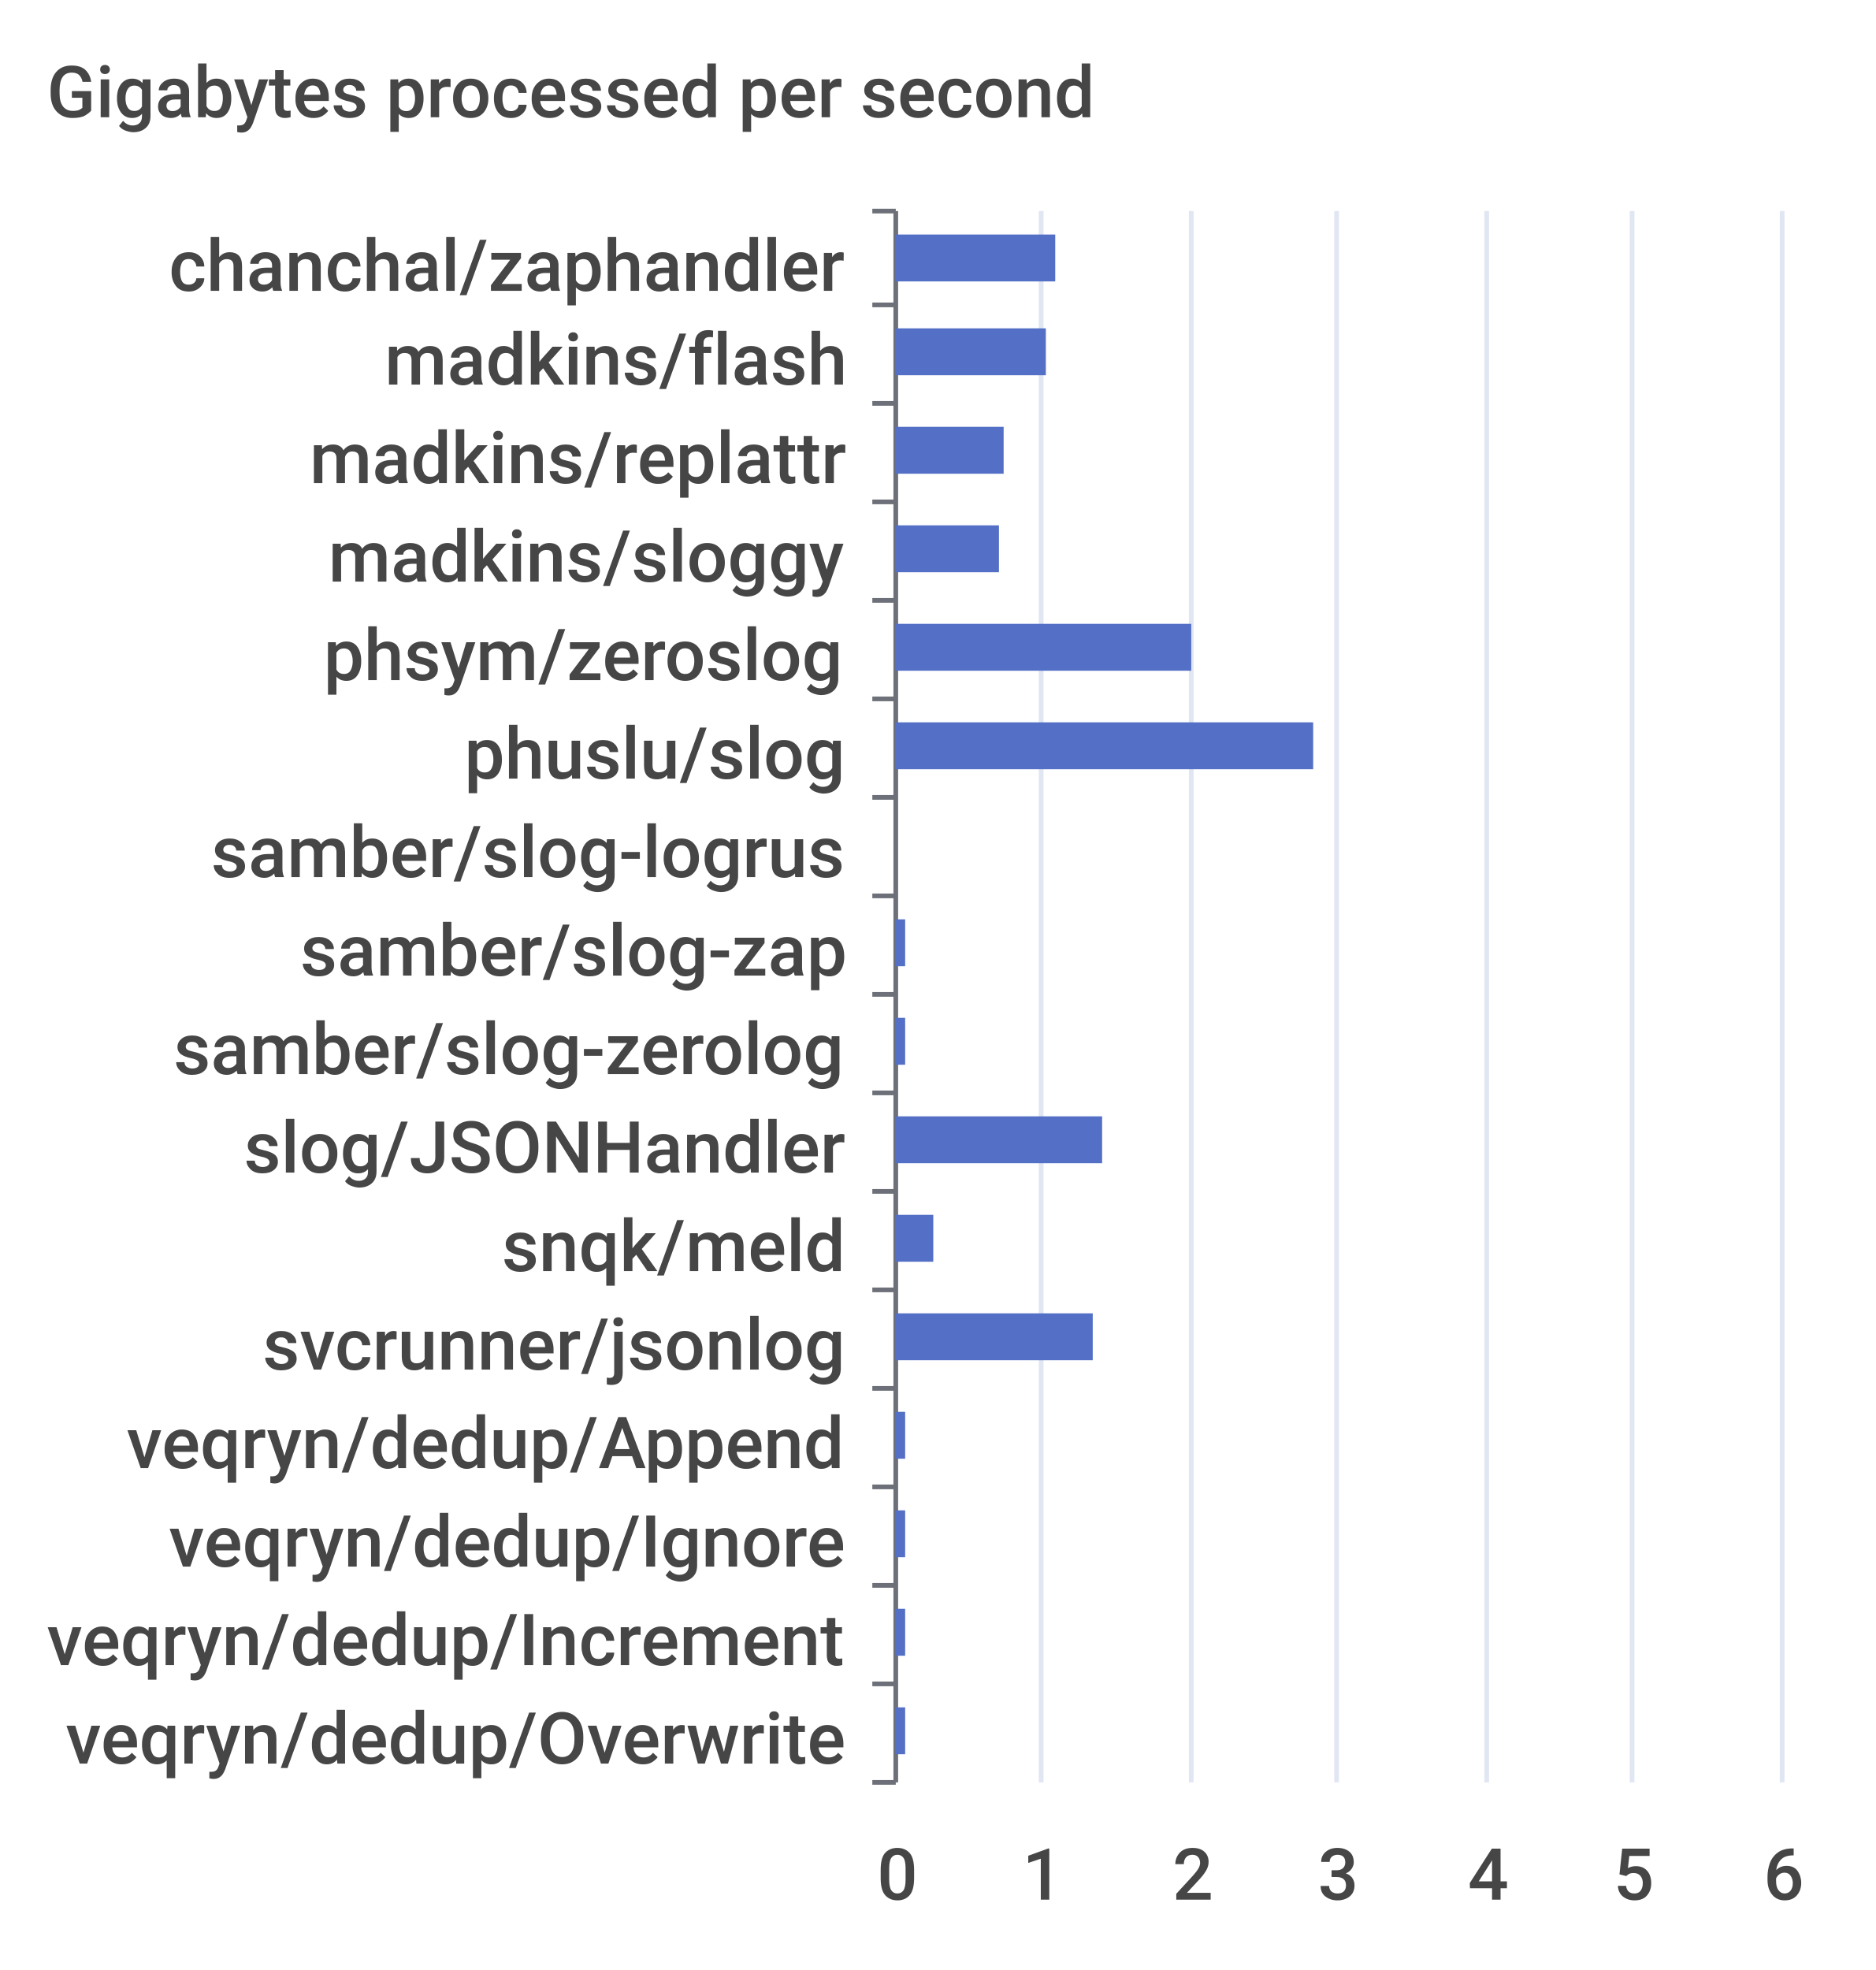
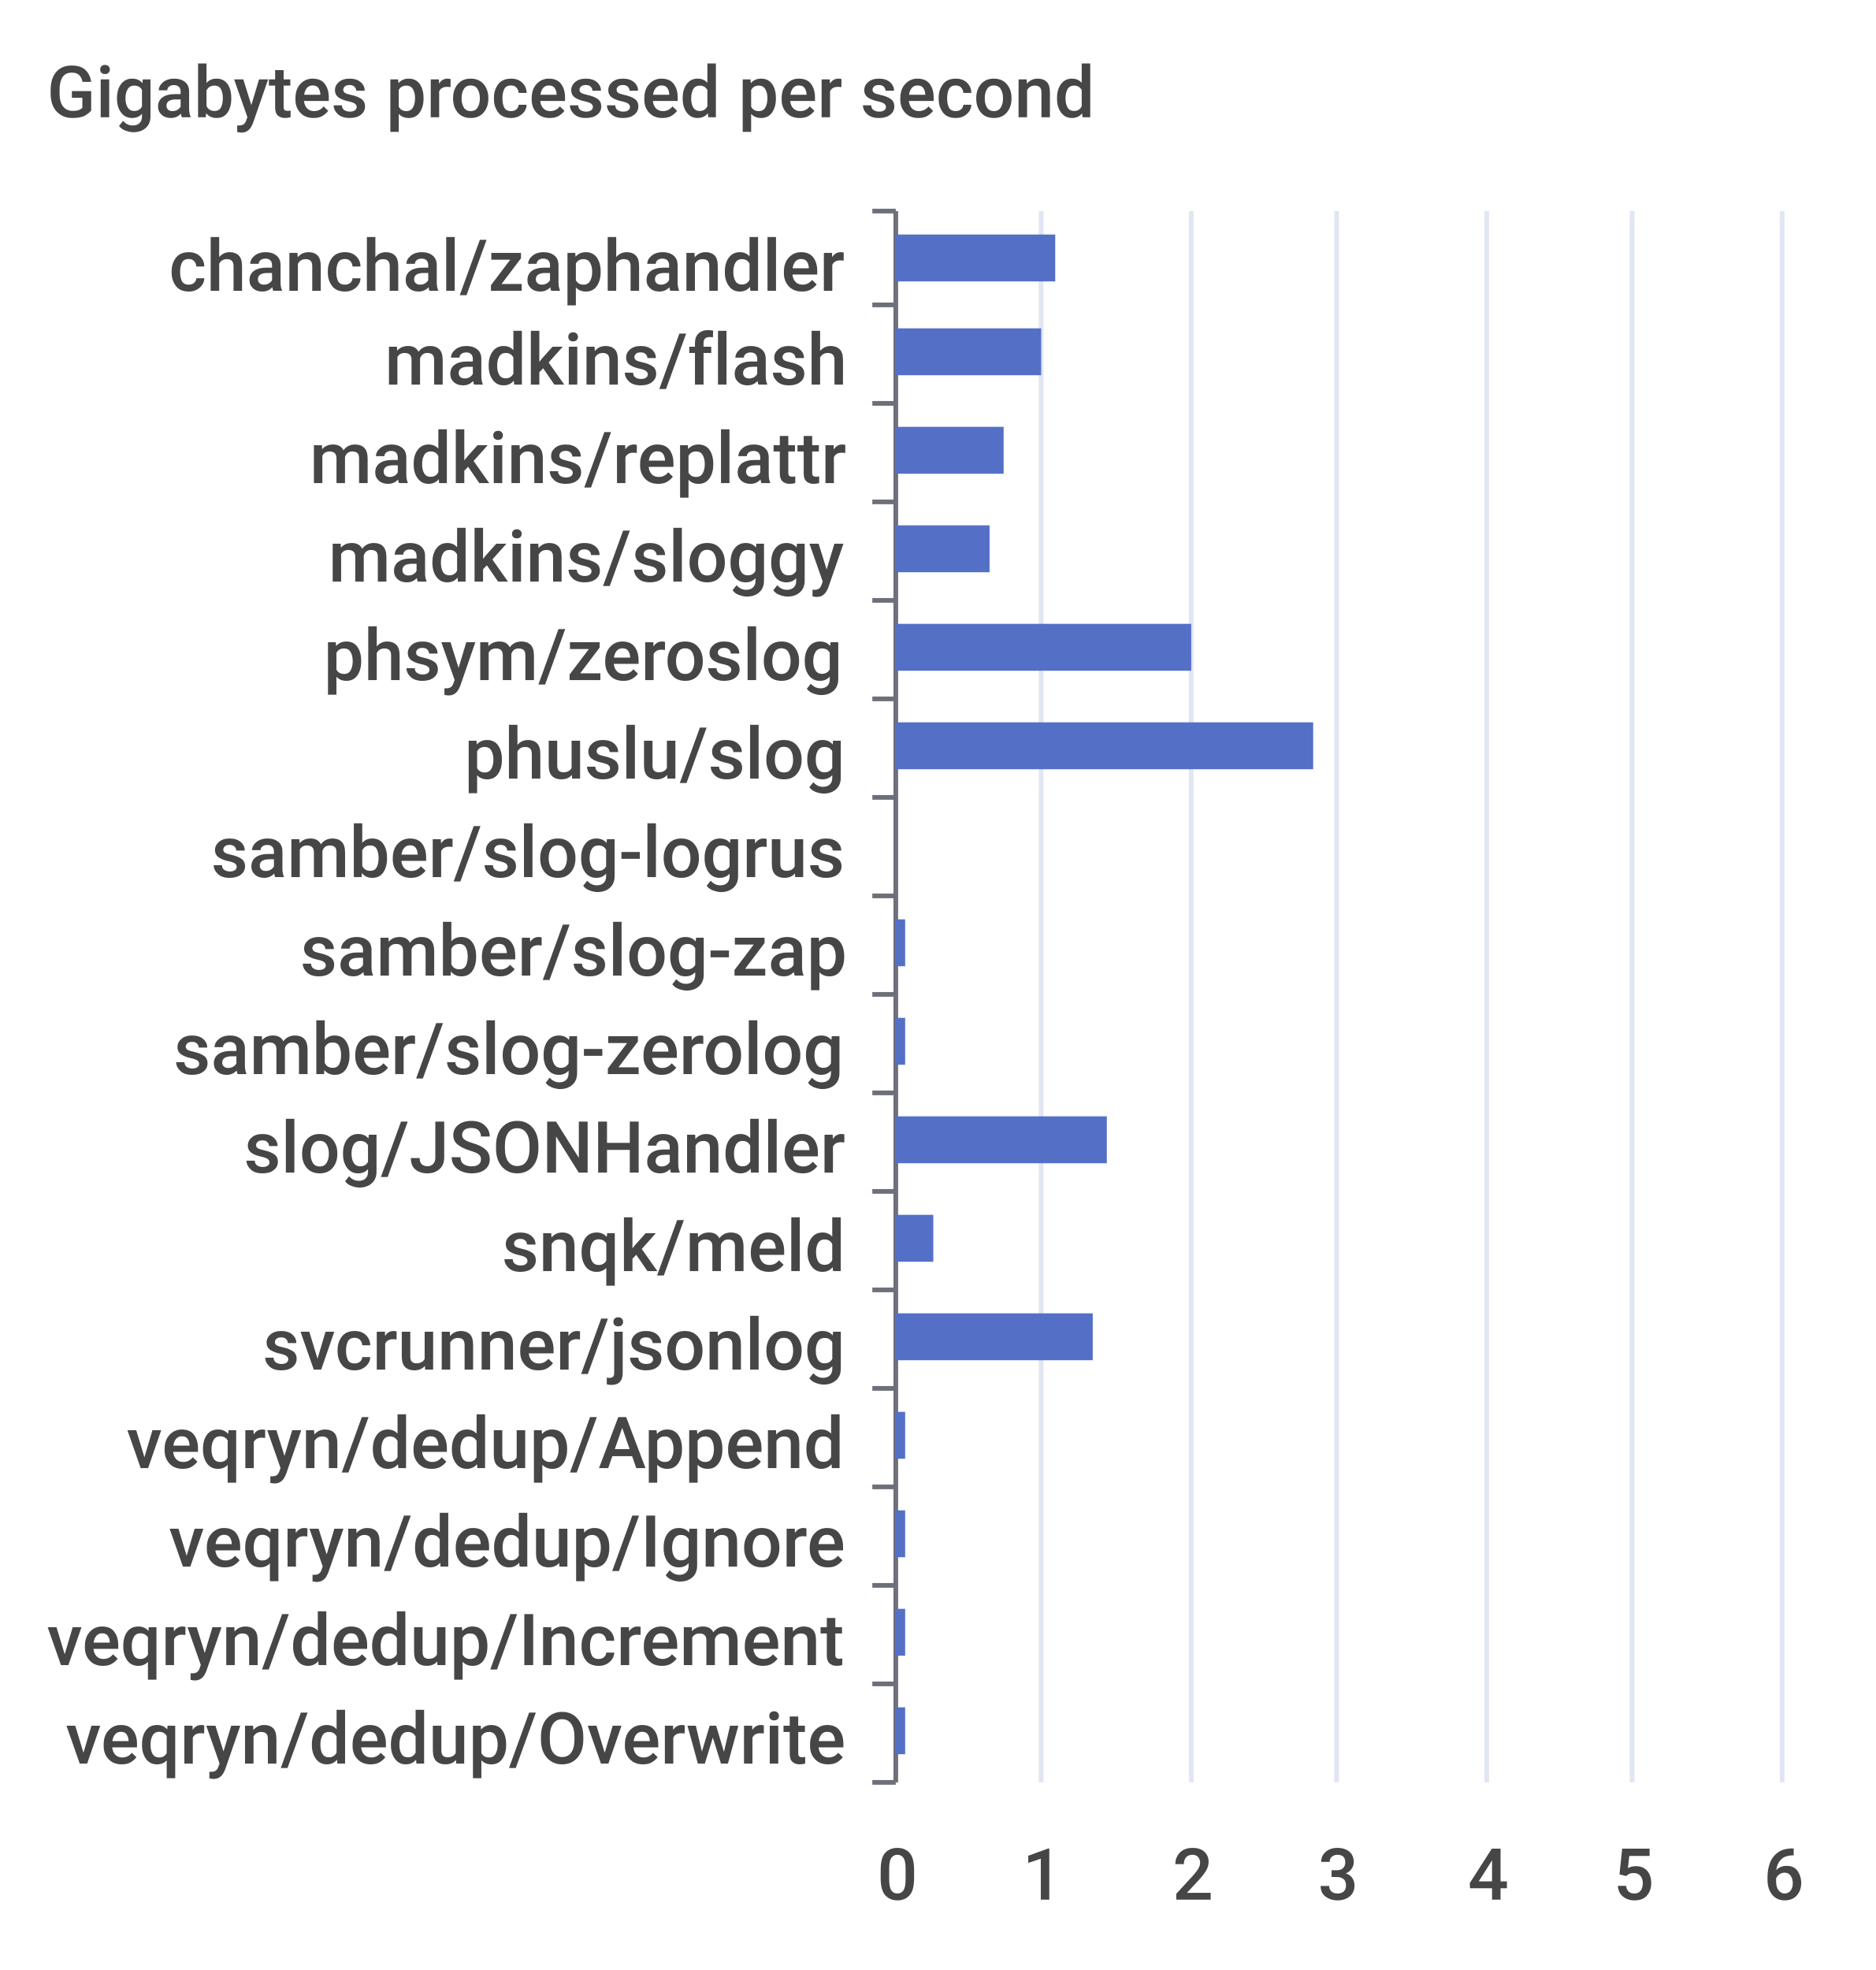
<svg xmlns="http://www.w3.org/2000/svg" width="400" height="420">\n<path d="M 0 0 L 400 0 L 400 420 L 0 420 L 0 0" style="stroke-width:0;stroke:none;fill:rgba(255,255,255,1.0)" />
  <text x="10" y="25" style="stroke-width:0;stroke:none;fill:rgba(70,70,70,1.0);font-size:15.3px;font-family:'Roboto Medium',sans-serif">Gigabytes processed per second</text>
  <path d="M 186 45 L 191 45" style="stroke-width:1;stroke:rgba(110,112,121,1.0);fill:none" />
  <path d="M 186 65 L 191 65" style="stroke-width:1;stroke:rgba(110,112,121,1.0);fill:none" />
  <path d="M 186 86 L 191 86" style="stroke-width:1;stroke:rgba(110,112,121,1.0);fill:none" />
  <path d="M 186 107 L 191 107" style="stroke-width:1;stroke:rgba(110,112,121,1.0);fill:none" />
  <path d="M 186 128 L 191 128" style="stroke-width:1;stroke:rgba(110,112,121,1.0);fill:none" />
  <path d="M 186 149 L 191 149" style="stroke-width:1;stroke:rgba(110,112,121,1.0);fill:none" />
  <path d="M 186 170 L 191 170" style="stroke-width:1;stroke:rgba(110,112,121,1.0);fill:none" />
  <path d="M 186 191 L 191 191" style="stroke-width:1;stroke:rgba(110,112,121,1.0);fill:none" />
  <path d="M 186 212 L 191 212" style="stroke-width:1;stroke:rgba(110,112,121,1.0);fill:none" />
  <path d="M 186 233 L 191 233" style="stroke-width:1;stroke:rgba(110,112,121,1.0);fill:none" />
  <path d="M 186 254 L 191 254" style="stroke-width:1;stroke:rgba(110,112,121,1.0);fill:none" />
  <path d="M 186 275 L 191 275" style="stroke-width:1;stroke:rgba(110,112,121,1.0);fill:none" />
  <path d="M 186 296 L 191 296" style="stroke-width:1;stroke:rgba(110,112,121,1.0);fill:none" />
  <path d="M 186 317 L 191 317" style="stroke-width:1;stroke:rgba(110,112,121,1.0);fill:none" />
  <path d="M 186 338 L 191 338" style="stroke-width:1;stroke:rgba(110,112,121,1.0);fill:none" />
  <path d="M 186 359 L 191 359" style="stroke-width:1;stroke:rgba(110,112,121,1.0);fill:none" />
  <path d="M 186 380 L 191 380" style="stroke-width:1;stroke:rgba(110,112,121,1.0);fill:none" />
  <path d="M 191 45 L 191 380" style="stroke-width:1;stroke:rgba(110,112,121,1.0);fill:none" />
  <text x="36" y="62" style="stroke-width:0;stroke:none;fill:rgba(70,70,70,1.0);font-size:15.3px;font-family:'Roboto Medium',sans-serif">chanchal/zaphandler</text>
  <text x="82" y="82" style="stroke-width:0;stroke:none;fill:rgba(70,70,70,1.0);font-size:15.3px;font-family:'Roboto Medium',sans-serif">madkins/flash</text>
  <text x="66" y="103" style="stroke-width:0;stroke:none;fill:rgba(70,70,70,1.0);font-size:15.3px;font-family:'Roboto Medium',sans-serif">madkins/replattr</text>
  <text x="70" y="124" style="stroke-width:0;stroke:none;fill:rgba(70,70,70,1.0);font-size:15.3px;font-family:'Roboto Medium',sans-serif">madkins/sloggy</text>
  <text x="69" y="145" style="stroke-width:0;stroke:none;fill:rgba(70,70,70,1.0);font-size:15.3px;font-family:'Roboto Medium',sans-serif">phsym/zeroslog</text>
  <text x="99" y="166" style="stroke-width:0;stroke:none;fill:rgba(70,70,70,1.0);font-size:15.3px;font-family:'Roboto Medium',sans-serif">phuslu/slog</text>
  <text x="45" y="187" style="stroke-width:0;stroke:none;fill:rgba(70,70,70,1.0);font-size:15.3px;font-family:'Roboto Medium',sans-serif">samber/slog-logrus</text>
  <text x="64" y="208" style="stroke-width:0;stroke:none;fill:rgba(70,70,70,1.0);font-size:15.3px;font-family:'Roboto Medium',sans-serif">samber/slog-zap</text>
  <text x="37" y="229" style="stroke-width:0;stroke:none;fill:rgba(70,70,70,1.0);font-size:15.3px;font-family:'Roboto Medium',sans-serif">samber/slog-zerolog</text>
  <text x="52" y="250" style="stroke-width:0;stroke:none;fill:rgba(70,70,70,1.0);font-size:15.3px;font-family:'Roboto Medium',sans-serif">slog/JSONHandler</text>
  <text x="107" y="271" style="stroke-width:0;stroke:none;fill:rgba(70,70,70,1.0);font-size:15.3px;font-family:'Roboto Medium',sans-serif">snqk/meld</text>
  <text x="56" y="292" style="stroke-width:0;stroke:none;fill:rgba(70,70,70,1.0);font-size:15.3px;font-family:'Roboto Medium',sans-serif">svcrunner/jsonlog</text>
  <text x="27" y="313" style="stroke-width:0;stroke:none;fill:rgba(70,70,70,1.0);font-size:15.3px;font-family:'Roboto Medium',sans-serif">veqryn/dedup/Append</text>
  <text x="36" y="334" style="stroke-width:0;stroke:none;fill:rgba(70,70,70,1.0);font-size:15.3px;font-family:'Roboto Medium',sans-serif">veqryn/dedup/Ignore</text>
  <text x="10" y="355" style="stroke-width:0;stroke:none;fill:rgba(70,70,70,1.0);font-size:15.3px;font-family:'Roboto Medium',sans-serif">veqryn/dedup/Increment</text>
  <text x="14" y="376" style="stroke-width:0;stroke:none;fill:rgba(70,70,70,1.0);font-size:15.3px;font-family:'Roboto Medium',sans-serif">veqryn/dedup/Overwrite</text>
  <text x="187" y="405" style="stroke-width:0;stroke:none;fill:rgba(70,70,70,1.0);font-size:15.3px;font-family:'Roboto Medium',sans-serif">0</text>
  <text x="218" y="405" style="stroke-width:0;stroke:none;fill:rgba(70,70,70,1.0);font-size:15.3px;font-family:'Roboto Medium',sans-serif">1</text>
  <text x="250" y="405" style="stroke-width:0;stroke:none;fill:rgba(70,70,70,1.0);font-size:15.3px;font-family:'Roboto Medium',sans-serif">2</text>
  <text x="281" y="405" style="stroke-width:0;stroke:none;fill:rgba(70,70,70,1.0);font-size:15.3px;font-family:'Roboto Medium',sans-serif">3</text>
  <text x="313" y="405" style="stroke-width:0;stroke:none;fill:rgba(70,70,70,1.0);font-size:15.3px;font-family:'Roboto Medium',sans-serif">4</text>
  <text x="344" y="405" style="stroke-width:0;stroke:none;fill:rgba(70,70,70,1.0);font-size:15.3px;font-family:'Roboto Medium',sans-serif">5</text>
  <text x="376" y="405" style="stroke-width:0;stroke:none;fill:rgba(70,70,70,1.0);font-size:15.3px;font-family:'Roboto Medium',sans-serif">6</text>
  <path d="M 222 45 L 222 380" style="stroke-width:1;stroke:rgba(224,230,242,1.0);fill:none" />
  <path d="M 254 45 L 254 380" style="stroke-width:1;stroke:rgba(224,230,242,1.0);fill:none" />
  <path d="M 285 45 L 285 380" style="stroke-width:1;stroke:rgba(224,230,242,1.0);fill:none" />
  <path d="M 317 45 L 317 380" style="stroke-width:1;stroke:rgba(224,230,242,1.0);fill:none" />
  <path d="M 348 45 L 348 380" style="stroke-width:1;stroke:rgba(224,230,242,1.0);fill:none" />
  <path d="M 380 45 L 380 380" style="stroke-width:1;stroke:rgba(224,230,242,1.0);fill:none" />
  <path d="M 191 364 L 193 364 L 193 374 L 191 374 L 191 364" style="stroke-width:0;stroke:none;fill:rgba(84,112,198,1.0)" />
  <path d="M 191 343 L 193 343 L 193 353 L 191 353 L 191 343" style="stroke-width:0;stroke:none;fill:rgba(84,112,198,1.0)" />
  <path d="M 191 322 L 193 322 L 193 332 L 191 332 L 191 322" style="stroke-width:0;stroke:none;fill:rgba(84,112,198,1.0)" />
  <path d="M 191 301 L 193 301 L 193 311 L 191 311 L 191 301" style="stroke-width:0;stroke:none;fill:rgba(84,112,198,1.0)" />
  <path d="M 191 280 L 233 280 L 233 290 L 191 290 L 191 280" style="stroke-width:0;stroke:none;fill:rgba(84,112,198,1.0)" />
  <path d="M 191 259 L 199 259 L 199 269 L 191 269 L 191 259" style="stroke-width:0;stroke:none;fill:rgba(84,112,198,1.0)" />
-   <path d="M 191 238 L 235 238 L 235 248 L 191 248 L 191 238" style="stroke-width:0;stroke:none;fill:rgba(84,112,198,1.0)" />
+   <path d="M 191 238 L 236 238 L 236 248 L 191 248 L 191 238" style="stroke-width:0;stroke:none;fill:rgba(84,112,198,1.0)" />
  <path d="M 191 217 L 193 217 L 193 227 L 191 227 L 191 217" style="stroke-width:0;stroke:none;fill:rgba(84,112,198,1.0)" />
  <path d="M 191 196 L 193 196 L 193 206 L 191 206 L 191 196" style="stroke-width:0;stroke:none;fill:rgba(84,112,198,1.0)" />
  <path d="M 191 175 L 191 175 L 191 185 L 191 185 L 191 175" style="stroke-width:0;stroke:none;fill:rgba(84,112,198,1.0)" />
  <path d="M 191 154 L 280 154 L 280 164 L 191 164 L 191 154" style="stroke-width:0;stroke:none;fill:rgba(84,112,198,1.0)" />
  <path d="M 191 133 L 254 133 L 254 143 L 191 143 L 191 133" style="stroke-width:0;stroke:none;fill:rgba(84,112,198,1.0)" />
-   <path d="M 191 112 L 213 112 L 213 122 L 191 122 L 191 112" style="stroke-width:0;stroke:none;fill:rgba(84,112,198,1.0)" />
+   <path d="M 191 112 L 211 112 L 211 122 L 191 122 L 191 112" style="stroke-width:0;stroke:none;fill:rgba(84,112,198,1.0)" />
  <path d="M 191 91 L 214 91 L 214 101 L 191 101 L 191 91" style="stroke-width:0;stroke:none;fill:rgba(84,112,198,1.0)" />
-   <path d="M 191 70 L 223 70 L 223 80 L 191 80 L 191 70" style="stroke-width:0;stroke:none;fill:rgba(84,112,198,1.0)" />
+   <path d="M 191 70 L 222 70 L 222 80 L 191 80 L 191 70" style="stroke-width:0;stroke:none;fill:rgba(84,112,198,1.0)" />
  <path d="M 191 50 L 225 50 L 225 60 L 191 60 L 191 50" style="stroke-width:0;stroke:none;fill:rgba(84,112,198,1.0)" />
</svg>
